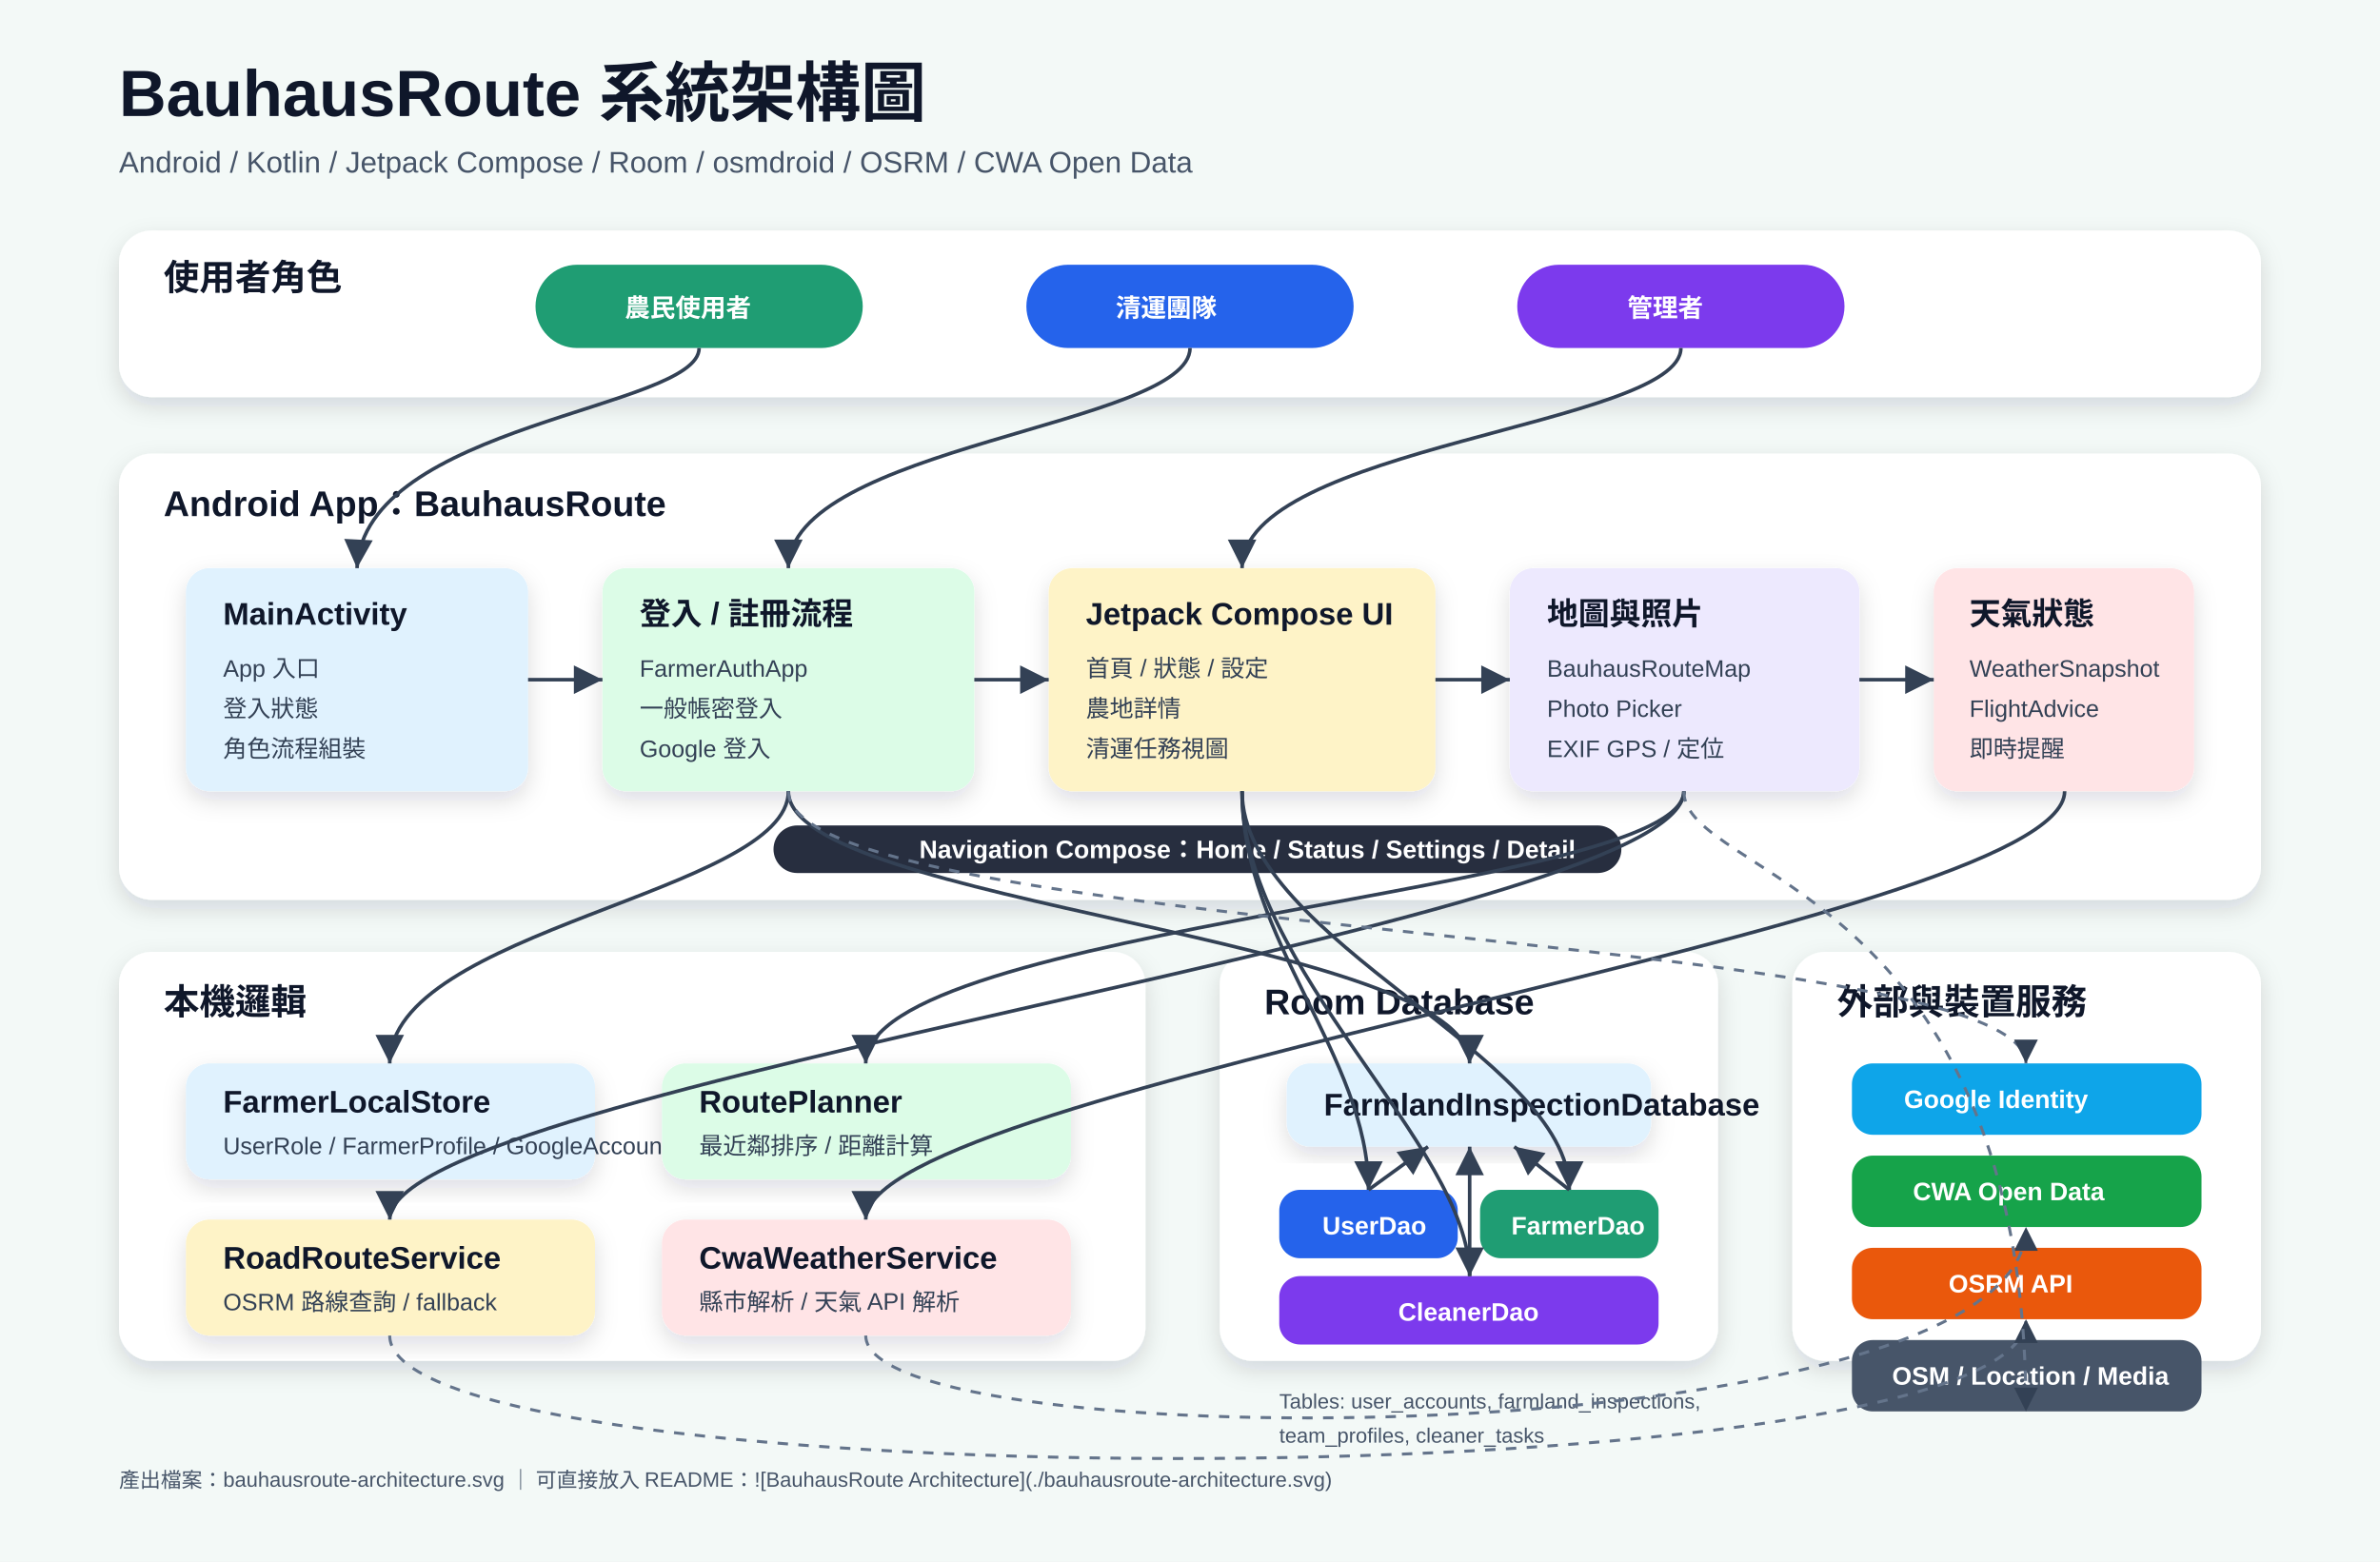
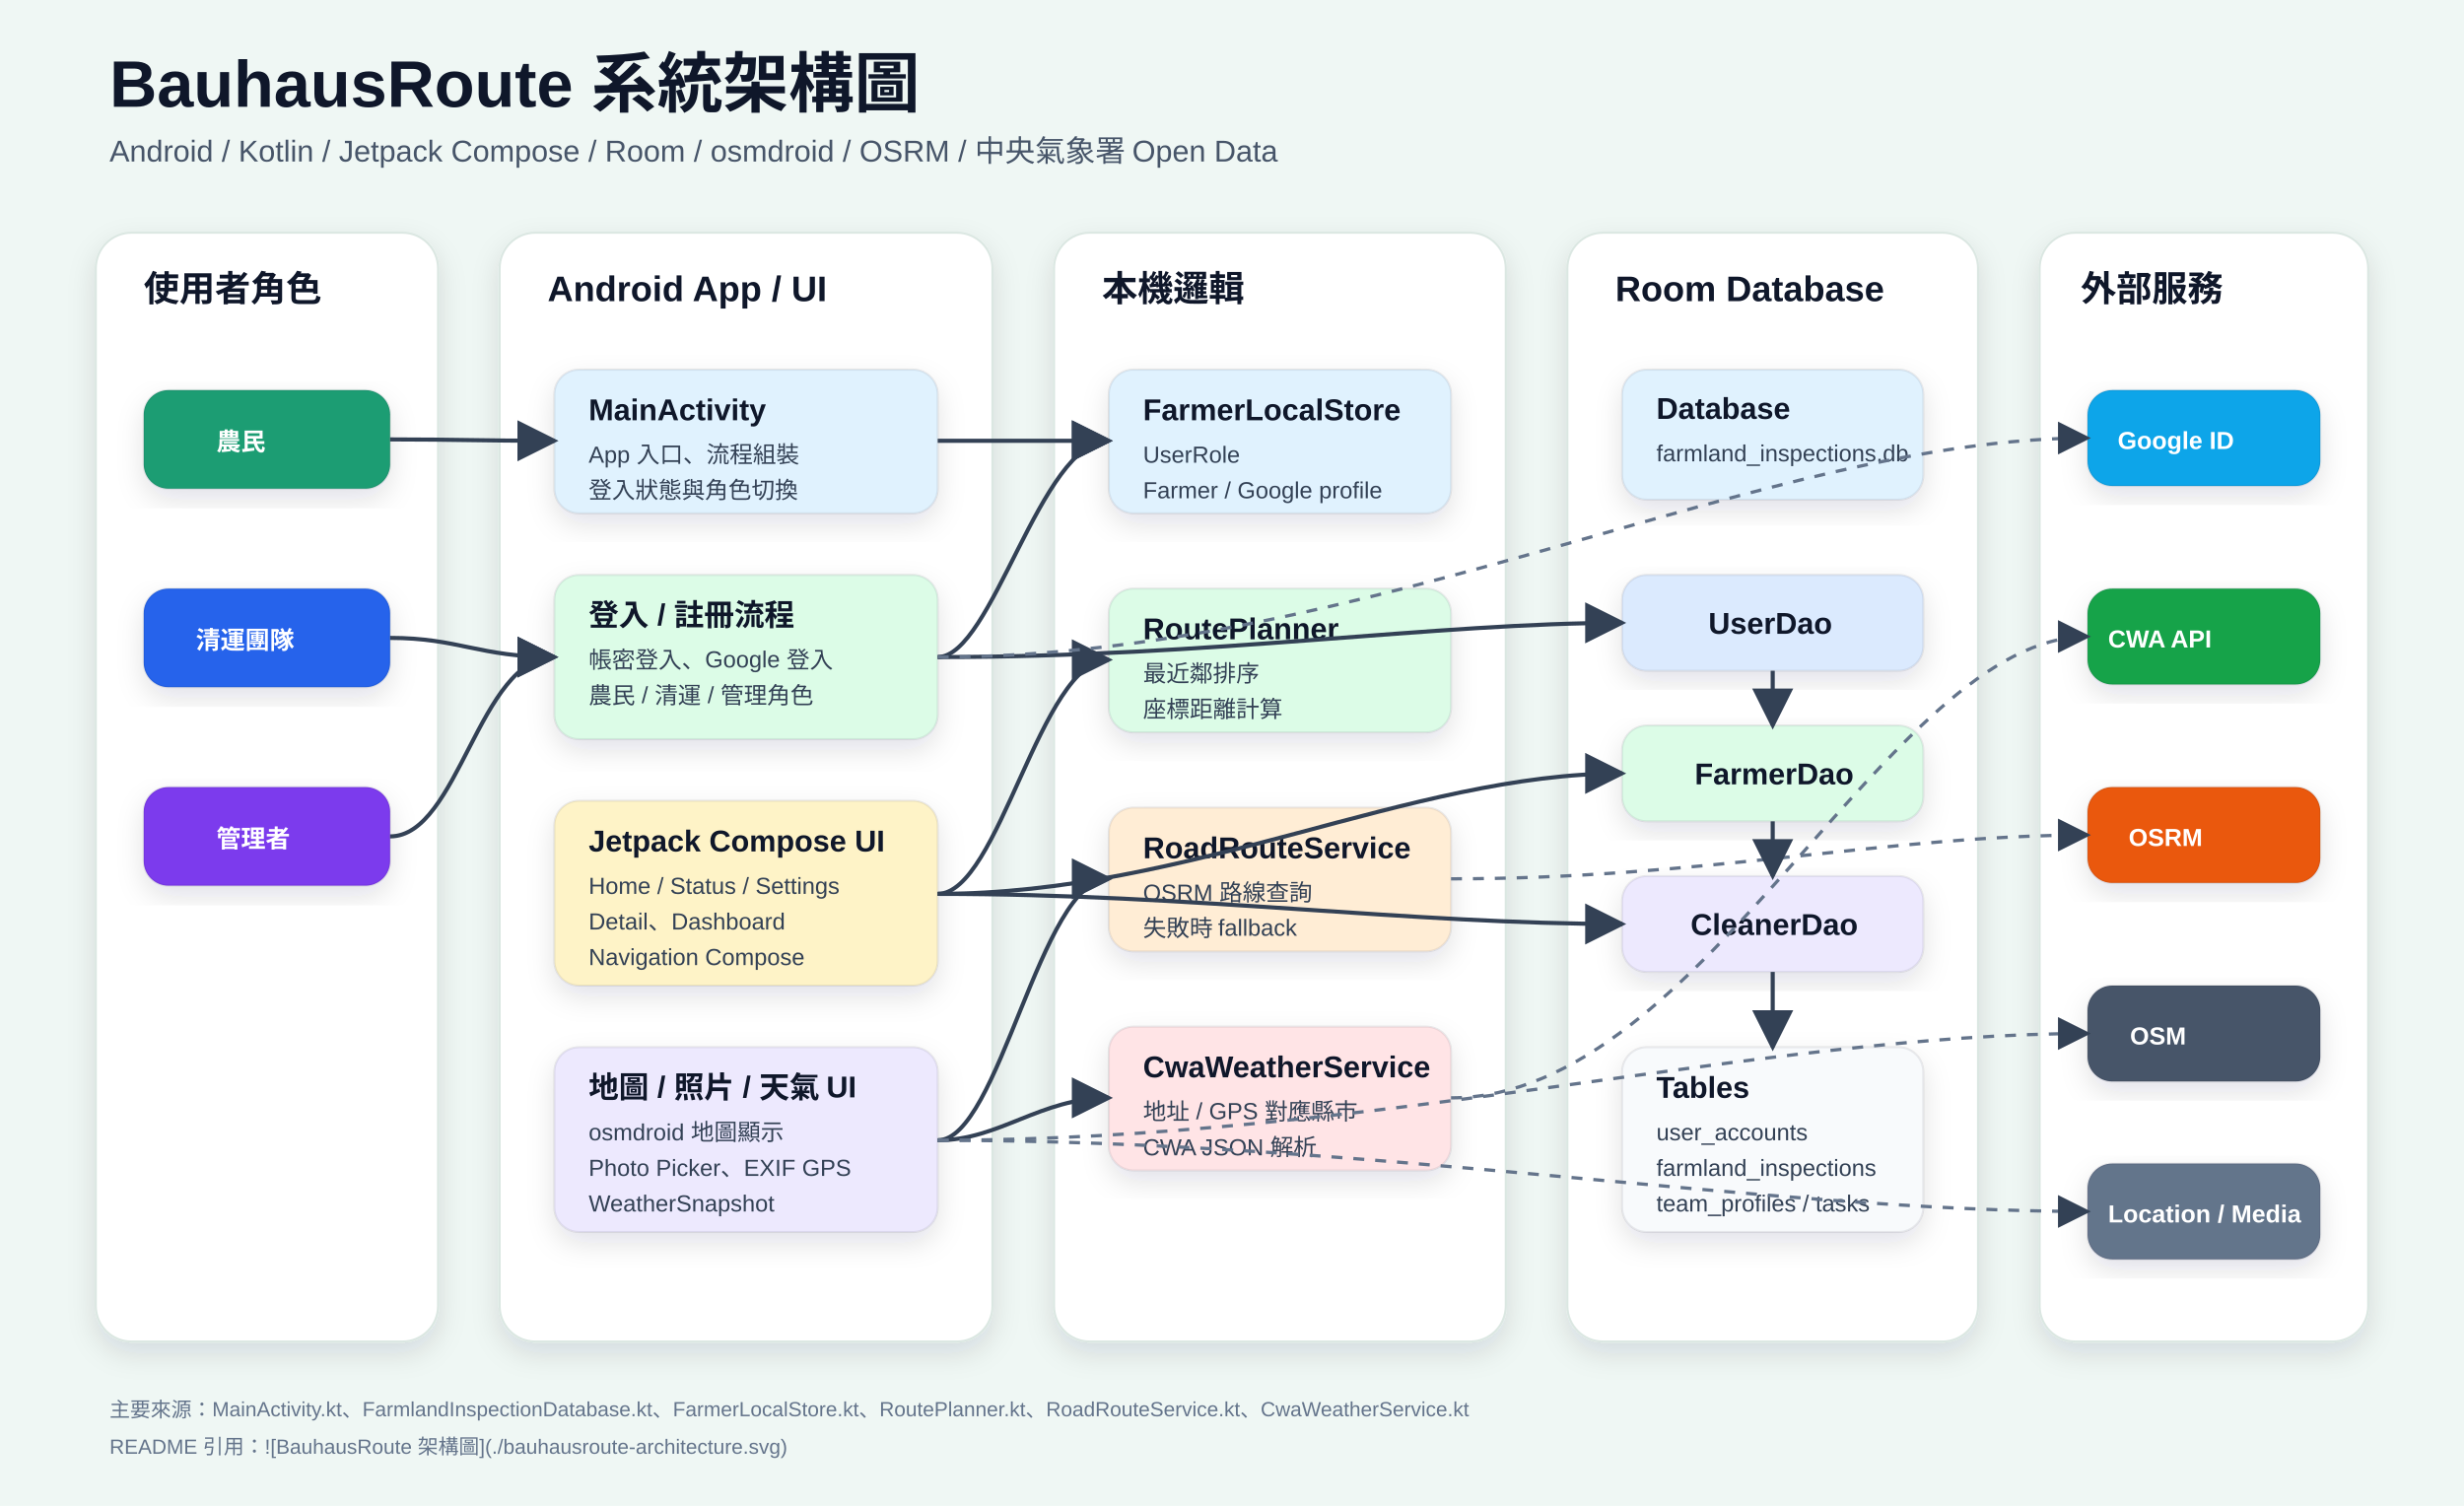
- <svg xmlns="http://www.w3.org/2000/svg" width="1600" height="1050" viewBox="0 0 1600 1050" role="img" aria-labelledby="title desc">
+ <svg xmlns="http://www.w3.org/2000/svg" width="1800" height="1100" viewBox="0 0 1800 1100" role="img" aria-labelledby="title desc">
  <defs>
-     <marker id="arrow" markerWidth="12" markerHeight="12" refX="10" refY="6" orient="auto" markerUnits="strokeWidth">
-       <path d="M2,2 L10,6 L2,10 Z" fill="#334155" />
+     <marker id="arrow" markerWidth="14" markerHeight="14" refX="11" refY="7" orient="auto">
+       <path d="M2,2 L12,7 L2,12 Z" fill="#334155" />
    </marker>
    <filter id="shadow" x="-20%" y="-20%" width="140%" height="140%">
-       <feDropShadow dx="0" dy="6" stdDeviation="8" flood-color="#0f172a" flood-opacity="0.14" />
+       <feDropShadow dx="0" dy="8" stdDeviation="10" flood-color="#0f172a" flood-opacity="0.12" />
    </filter>
    <style>
      .bg { fill: #f8fafc; }
-       .title { font: 800 44px "Microsoft JhengHei", "Noto Sans TC", Arial, sans-serif; fill: #0f172a; }
-       .subtitle { font: 500 20px "Microsoft JhengHei", "Noto Sans TC", Arial, sans-serif; fill: #475569; }
-       .layer-title { font: 800 24px "Microsoft JhengHei", "Noto Sans TC", Arial, sans-serif; fill: #0f172a; }
-       .box-title { font: 800 21px "Microsoft JhengHei", "Noto Sans TC", Arial, sans-serif; fill: #0f172a; }
-       .box-text { font: 500 16px "Microsoft JhengHei", "Noto Sans TC", Arial, sans-serif; fill: #334155; }
-       .small { font: 500 14px "Microsoft JhengHei", "Noto Sans TC", Arial, sans-serif; fill: #475569; }
-       .pill-text { font: 700 17px "Microsoft JhengHei", "Noto Sans TC", Arial, sans-serif; fill: #ffffff; }
-       .arrow { fill: none; stroke: #334155; stroke-width: 2.4; marker-end: url(#arrow); }
-       .soft-arrow { fill: none; stroke: #64748b; stroke-width: 2; stroke-dasharray: 7 7; marker-end: url(#arrow); }
-       .panel { rx: 22; filter: url(#shadow); }
-       .box { rx: 16; filter: url(#shadow); }
+       .title { font: 800 48px "Microsoft JhengHei", "Noto Sans TC", Arial, sans-serif; fill: #0f172a; }
+       .subtitle { font: 500 22px "Microsoft JhengHei", "Noto Sans TC", Arial, sans-serif; fill: #475569; }
+       .panel-title { font: 800 26px "Microsoft JhengHei", "Noto Sans TC", Arial, sans-serif; fill: #0f172a; }
+       .box-title { font: 800 22px "Microsoft JhengHei", "Noto Sans TC", Arial, sans-serif; fill: #0f172a; }
+       .box-text { font: 500 17px "Microsoft JhengHei", "Noto Sans TC", Arial, sans-serif; fill: #334155; }
+       .note { font: 500 15px "Microsoft JhengHei", "Noto Sans TC", Arial, sans-serif; fill: #64748b; }
+       .panel { fill: #ffffff; stroke: #dbe7e2; stroke-width: 1.5; rx: 26; filter: url(#shadow); }
+       .box { stroke: rgba(15,23,42,0.08); stroke-width: 1.5; rx: 18; filter: url(#shadow); }
+       .arrow { fill: none; stroke: #334155; stroke-width: 3; marker-end: url(#arrow); }
+       .soft-arrow { fill: none; stroke: #64748b; stroke-width: 2.4; stroke-dasharray: 8 8; marker-end: url(#arrow); }
+       .pill-text { font: 800 18px "Microsoft JhengHei", "Noto Sans TC", Arial, sans-serif; fill: #ffffff; }
    </style>
  </defs>
-   <rect class="bg" width="1600" height="1050" />
-   <rect x="0" y="0" width="1600" height="1050" fill="#eef7f3" opacity="0.55" />
+   <rect class="bg" width="1800" height="1100" />
+   <rect x="0" y="0" width="1800" height="1100" fill="#edf7f2" opacity="0.85" />
  <text x="80" y="78" class="title">BauhausRoute 系統架構圖</text>
-   <text x="80" y="116" class="subtitle">Android / Kotlin / Jetpack Compose / Room / osmdroid / OSRM / CWA Open Data</text>
-   <rect x="80" y="155" width="1440" height="112" class="panel" fill="#ffffff" />
-   <text x="110" y="195" class="layer-title">使用者角色</text>
-   <rect x="360" y="178" width="220" height="56" rx="28" fill="#1f9d73" />
-   <text x="420" y="213" class="pill-text">農民使用者</text>
-   <rect x="690" y="178" width="220" height="56" rx="28" fill="#2563eb" />
-   <text x="750" y="213" class="pill-text">清運團隊</text>
-   <rect x="1020" y="178" width="220" height="56" rx="28" fill="#7c3aed" />
-   <text x="1094" y="213" class="pill-text">管理者</text>
-   <rect x="80" y="305" width="1440" height="300" class="panel" fill="#ffffff" />
-   <text x="110" y="347" class="layer-title">Android App：BauhausRoute</text>
-   <rect x="125" y="382" width="230" height="150" class="box" fill="#e0f2fe" />
-   <text x="150" y="420" class="box-title">MainActivity</text>
-   <text x="150" y="455" class="box-text">App 入口</text>
-   <text x="150" y="482" class="box-text">登入狀態</text>
-   <text x="150" y="509" class="box-text">角色流程組裝</text>
-   <rect x="405" y="382" width="250" height="150" class="box" fill="#dcfce7" />
-   <text x="430" y="420" class="box-title">登入 / 註冊流程</text>
-   <text x="430" y="455" class="box-text">FarmerAuthApp</text>
-   <text x="430" y="482" class="box-text">一般帳密登入</text>
-   <text x="430" y="509" class="box-text">Google 登入</text>
-   <rect x="705" y="382" width="260" height="150" class="box" fill="#fef3c7" />
-   <text x="730" y="420" class="box-title">Jetpack Compose UI</text>
-   <text x="730" y="455" class="box-text">首頁 / 狀態 / 設定</text>
-   <text x="730" y="482" class="box-text">農地詳情</text>
-   <text x="730" y="509" class="box-text">清運任務視圖</text>
-   <rect x="1015" y="382" width="235" height="150" class="box" fill="#ede9fe" />
-   <text x="1040" y="420" class="box-title">地圖與照片</text>
-   <text x="1040" y="455" class="box-text">BauhausRouteMap</text>
-   <text x="1040" y="482" class="box-text">Photo Picker</text>
-   <text x="1040" y="509" class="box-text">EXIF GPS / 定位</text>
-   <rect x="1300" y="382" width="175" height="150" class="box" fill="#ffe4e6" />
-   <text x="1324" y="420" class="box-title">天氣狀態</text>
-   <text x="1324" y="455" class="box-text">WeatherSnapshot</text>
-   <text x="1324" y="482" class="box-text">FlightAdvice</text>
-   <text x="1324" y="509" class="box-text">即時提醒</text>
-   <rect x="520" y="555" width="570" height="32" rx="16" fill="#0f172a" opacity="0.9" />
-   <text x="618" y="577" class="pill-text">Navigation Compose：Home / Status / Settings / Detail</text>
-   <rect x="80" y="640" width="690" height="275" class="panel" fill="#ffffff" />
-   <text x="110" y="682" class="layer-title">本機邏輯</text>
-   <rect x="125" y="715" width="275" height="78" class="box" fill="#e0f2fe" />
-   <text x="150" y="748" class="box-title">FarmerLocalStore</text>
-   <text x="150" y="776" class="box-text">UserRole / FarmerProfile / GoogleAccountProfile</text>
-   <rect x="445" y="715" width="275" height="78" class="box" fill="#dcfce7" />
-   <text x="470" y="748" class="box-title">RoutePlanner</text>
-   <text x="470" y="776" class="box-text">最近鄰排序 / 距離計算</text>
-   <rect x="125" y="820" width="275" height="78" class="box" fill="#fef3c7" />
-   <text x="150" y="853" class="box-title">RoadRouteService</text>
-   <text x="150" y="881" class="box-text">OSRM 路線查詢 / fallback</text>
-   <rect x="445" y="820" width="275" height="78" class="box" fill="#ffe4e6" />
-   <text x="470" y="853" class="box-title">CwaWeatherService</text>
-   <text x="470" y="881" class="box-text">縣市解析 / 天氣 API 解析</text>
-   <rect x="820" y="640" width="335" height="275" class="panel" fill="#ffffff" />
-   <text x="850" y="682" class="layer-title">Room Database</text>
-   <rect x="865" y="715" width="245" height="56" class="box" fill="#e0f2fe" />
-   <text x="890" y="750" class="box-title">FarmlandInspectionDatabase</text>
-   <rect x="860" y="800" width="120" height="46" rx="14" fill="#2563eb" />
-   <text x="889" y="830" class="pill-text">UserDao</text>
-   <rect x="995" y="800" width="120" height="46" rx="14" fill="#1f9d73" />
-   <text x="1016" y="830" class="pill-text">FarmerDao</text>
-   <rect x="860" y="858" width="255" height="46" rx="14" fill="#7c3aed" />
-   <text x="940" y="888" class="pill-text">CleanerDao</text>
-   <text x="860" y="947" class="small">Tables: user_accounts, farmland_inspections,</text>
-   <text x="860" y="970" class="small">team_profiles, cleaner_tasks</text>
-   <rect x="1205" y="640" width="315" height="275" class="panel" fill="#ffffff" />
-   <text x="1235" y="682" class="layer-title">外部與裝置服務</text>
-   <rect x="1245" y="715" width="235" height="48" rx="14" fill="#0ea5e9" />
-   <text x="1280" y="745" class="pill-text">Google Identity</text>
-   <rect x="1245" y="777" width="235" height="48" rx="14" fill="#16a34a" />
-   <text x="1286" y="807" class="pill-text">CWA Open Data</text>
-   <rect x="1245" y="839" width="235" height="48" rx="14" fill="#ea580c" />
-   <text x="1310" y="869" class="pill-text">OSRM API</text>
-   <rect x="1245" y="901" width="235" height="48" rx="14" fill="#475569" />
-   <text x="1272" y="931" class="pill-text">OSM / Location / Media</text>
-   <path class="arrow" d="M470 234 C470 275 245 285 240 382" />
-   <path class="arrow" d="M800 234 C800 286 530 300 530 382" />
-   <path class="arrow" d="M1130 234 C1130 286 835 300 835 382" />
-   <path class="arrow" d="M355 457 L405 457" />
-   <path class="arrow" d="M655 457 L705 457" />
-   <path class="arrow" d="M965 457 L1015 457" />
-   <path class="arrow" d="M1250 457 L1300 457" />
-   <path class="arrow" d="M530 532 C530 600 262 625 262 715" />
-   <path class="arrow" d="M1132 532 C1132 600 582 622 582 715" />
-   <path class="arrow" d="M1132 532 C1132 622 262 730 262 820" />
-   <path class="arrow" d="M1388 532 C1388 622 582 730 582 820" />
-   <path class="arrow" d="M530 532 C530 608 988 630 988 715" />
-   <path class="arrow" d="M835 532 C835 632 920 710 920 800" />
-   <path class="arrow" d="M835 532 C835 632 1055 710 1055 800" />
-   <path class="arrow" d="M835 532 C835 652 988 770 988 858" />
-   <path class="soft-arrow" d="M530 532 C530 630 1362 625 1362 715" />
-   <path class="soft-arrow" d="M582 898 C582 982 1362 980 1362 825" />
-   <path class="soft-arrow" d="M262 898 C262 1010 1362 1010 1362 887" />
-   <path class="soft-arrow" d="M1132 532 C1132 590 1362 596 1362 949" />
-   <path class="arrow" d="M920 800 L960 771" />
-   <path class="arrow" d="M1055 800 L1018 771" />
-   <path class="arrow" d="M988 858 L988 771" />
-   <text x="80" y="1000" class="small">產出檔案：bauhausroute-architecture.svg ｜ 可直接放入 README：![BauhausRoute Architecture](./bauhausroute-architecture.svg)</text>
+   <text x="80" y="118" class="subtitle">Android / Kotlin / Jetpack Compose / Room / osmdroid / OSRM / 中央氣象署 Open Data</text>
+   <rect x="70" y="170" width="250" height="810" class="panel" />
+   <rect x="365" y="170" width="360" height="810" class="panel" />
+   <rect x="770" y="170" width="330" height="810" class="panel" />
+   <rect x="1145" y="170" width="300" height="810" class="panel" />
+   <rect x="1490" y="170" width="240" height="810" class="panel" />
+   <text x="105" y="220" class="panel-title">使用者角色</text>
+   <text x="400" y="220" class="panel-title">Android App / UI</text>
+   <text x="805" y="220" class="panel-title">本機邏輯</text>
+   <text x="1180" y="220" class="panel-title">Room Database</text>
+   <text x="1520" y="220" class="panel-title">外部服務</text>
+   <rect x="105" y="285" width="180" height="72" class="box" fill="#1f9d73" />
+   <text x="158" y="329" class="pill-text">農民</text>
+   <rect x="105" y="430" width="180" height="72" class="box" fill="#2563eb" />
+   <text x="143" y="474" class="pill-text">清運團隊</text>
+   <rect x="105" y="575" width="180" height="72" class="box" fill="#7c3aed" />
+   <text x="158" y="619" class="pill-text">管理者</text>
+   <rect x="405" y="270" width="280" height="105" class="box" fill="#e0f2fe" />
+   <text x="430" y="307" class="box-title">MainActivity</text>
+   <text x="430" y="338" class="box-text">App 入口、流程組裝</text>
+   <text x="430" y="364" class="box-text">登入狀態與角色切換</text>
+   <rect x="405" y="420" width="280" height="120" class="box" fill="#dcfce7" />
+   <text x="430" y="457" class="box-title">登入 / 註冊流程</text>
+   <text x="430" y="488" class="box-text">帳密登入、Google 登入</text>
+   <text x="430" y="514" class="box-text">農民 / 清運 / 管理角色</text>
+   <rect x="405" y="585" width="280" height="135" class="box" fill="#fef3c7" />
+   <text x="430" y="622" class="box-title">Jetpack Compose UI</text>
+   <text x="430" y="653" class="box-text">Home / Status / Settings</text>
+   <text x="430" y="679" class="box-text">Detail、Dashboard</text>
+   <text x="430" y="705" class="box-text">Navigation Compose</text>
+   <rect x="405" y="765" width="280" height="135" class="box" fill="#ede9fe" />
+   <text x="430" y="802" class="box-title">地圖 / 照片 / 天氣 UI</text>
+   <text x="430" y="833" class="box-text">osmdroid 地圖顯示</text>
+   <text x="430" y="859" class="box-text">Photo Picker、EXIF GPS</text>
+   <text x="430" y="885" class="box-text">WeatherSnapshot</text>
+   <rect x="810" y="270" width="250" height="105" class="box" fill="#e0f2fe" />
+   <text x="835" y="307" class="box-title">FarmerLocalStore</text>
+   <text x="835" y="338" class="box-text">UserRole</text>
+   <text x="835" y="364" class="box-text">Farmer / Google profile</text>
+   <rect x="810" y="430" width="250" height="105" class="box" fill="#dcfce7" />
+   <text x="835" y="467" class="box-title">RoutePlanner</text>
+   <text x="835" y="498" class="box-text">最近鄰排序</text>
+   <text x="835" y="524" class="box-text">座標距離計算</text>
+   <rect x="810" y="590" width="250" height="105" class="box" fill="#ffedd5" />
+   <text x="835" y="627" class="box-title">RoadRouteService</text>
+   <text x="835" y="658" class="box-text">OSRM 路線查詢</text>
+   <text x="835" y="684" class="box-text">失敗時 fallback</text>
+   <rect x="810" y="750" width="250" height="105" class="box" fill="#ffe4e6" />
+   <text x="835" y="787" class="box-title">CwaWeatherService</text>
+   <text x="835" y="818" class="box-text">地址 / GPS 對應縣市</text>
+   <text x="835" y="844" class="box-text">CWA JSON 解析</text>
+   <rect x="1185" y="270" width="220" height="95" class="box" fill="#e0f2fe" />
+   <text x="1210" y="306" class="box-title">Database</text>
+   <text x="1210" y="337" class="box-text">farmland_inspections.db</text>
+   <rect x="1185" y="420" width="220" height="70" class="box" fill="#dbeafe" />
+   <text x="1248" y="463" class="box-title">UserDao</text>
+   <rect x="1185" y="530" width="220" height="70" class="box" fill="#dcfce7" />
+   <text x="1238" y="573" class="box-title">FarmerDao</text>
+   <rect x="1185" y="640" width="220" height="70" class="box" fill="#ede9fe" />
+   <text x="1235" y="683" class="box-title">CleanerDao</text>
+   <rect x="1185" y="765" width="220" height="135" class="box" fill="#f8fafc" />
+   <text x="1210" y="802" class="box-title">Tables</text>
+   <text x="1210" y="833" class="box-text">user_accounts</text>
+   <text x="1210" y="859" class="box-text">farmland_inspections</text>
+   <text x="1210" y="885" class="box-text">team_profiles / tasks</text>
+   <rect x="1525" y="285" width="170" height="70" class="box" fill="#0ea5e9" />
+   <text x="1547" y="328" class="pill-text">Google ID</text>
+   <rect x="1525" y="430" width="170" height="70" class="box" fill="#16a34a" />
+   <text x="1540" y="473" class="pill-text">CWA API</text>
+   <rect x="1525" y="575" width="170" height="70" class="box" fill="#ea580c" />
+   <text x="1555" y="618" class="pill-text">OSRM</text>
+   <rect x="1525" y="720" width="170" height="70" class="box" fill="#475569" />
+   <text x="1556" y="763" class="pill-text">OSM</text>
+   <rect x="1525" y="850" width="170" height="70" class="box" fill="#64748b" />
+   <text x="1540" y="893" class="pill-text">Location / Media</text>
+   <path class="arrow" d="M285 321 C335 321 350 322 405 322" />
+   <path class="arrow" d="M285 466 C335 466 350 480 405 480" />
+   <path class="arrow" d="M285 611 C335 611 350 480 405 480" />
+   <path class="arrow" d="M685 322 C725 322 760 322 810 322" />
+   <path class="arrow" d="M685 480 C725 480 760 322 810 322" />
+   <path class="arrow" d="M685 653 C730 653 760 482 810 482" />
+   <path class="arrow" d="M685 833 C730 833 760 642 810 642" />
+   <path class="arrow" d="M685 833 C730 833 760 802 810 802" />
+   <path class="arrow" d="M685 480 C885 480 1050 455 1185 455" />
+   <path class="arrow" d="M685 653 C870 653 1030 565 1185 565" />
+   <path class="arrow" d="M685 653 C870 653 1030 675 1185 675" />
+   <path class="soft-arrow" d="M1060 642 C1245 642 1380 610 1525 610" />
+   <path class="soft-arrow" d="M1060 802 C1245 802 1380 465 1525 465" />
+   <path class="soft-arrow" d="M685 833 C1000 833 1290 755 1525 755" />
+   <path class="soft-arrow" d="M685 833 C1000 833 1290 885 1525 885" />
+   <path class="soft-arrow" d="M685 480 C1000 480 1290 320 1525 320" />
+   <path class="arrow" d="M1295 490 L1295 530" />
+   <path class="arrow" d="M1295 600 L1295 640" />
+   <path class="arrow" d="M1295 710 L1295 765" />
+   <text x="80" y="1035" class="note">主要來源：MainActivity.kt、FarmlandInspectionDatabase.kt、FarmerLocalStore.kt、RoutePlanner.kt、RoadRouteService.kt、CwaWeatherService.kt</text>
+   <text x="80" y="1062" class="note">README 引用：![BauhausRoute 架構圖](./bauhausroute-architecture.svg)</text>
</svg>
